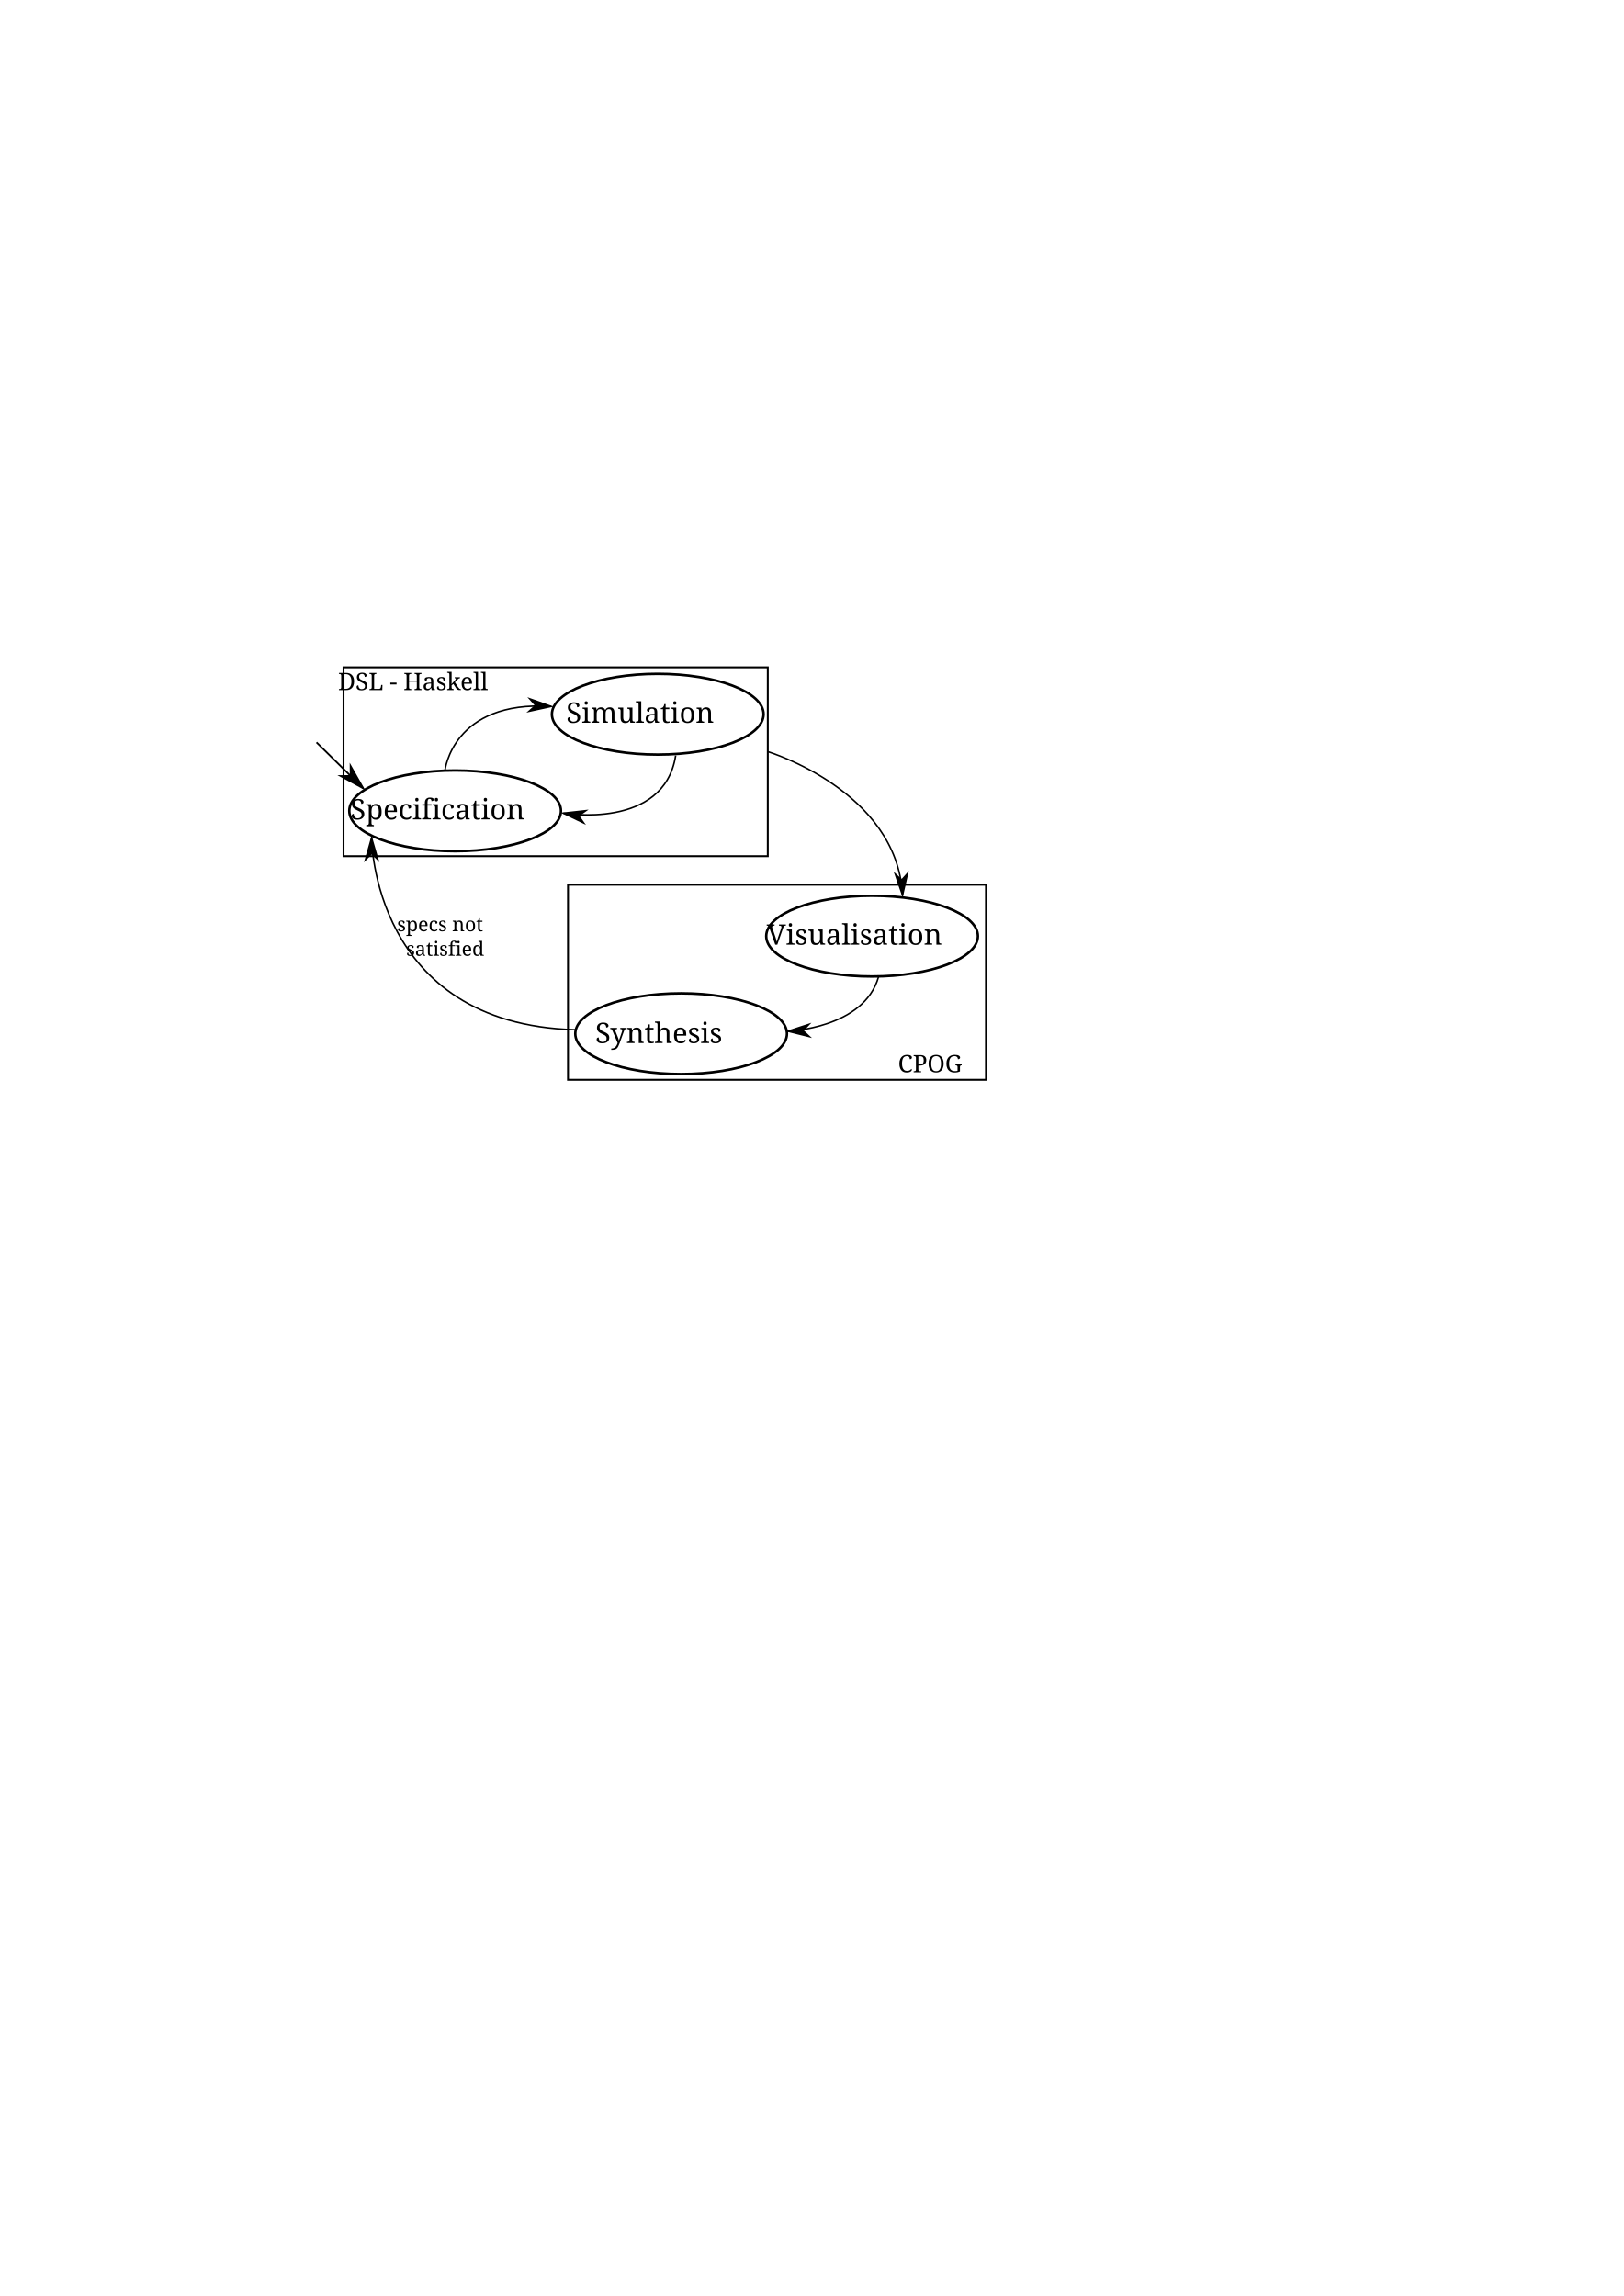
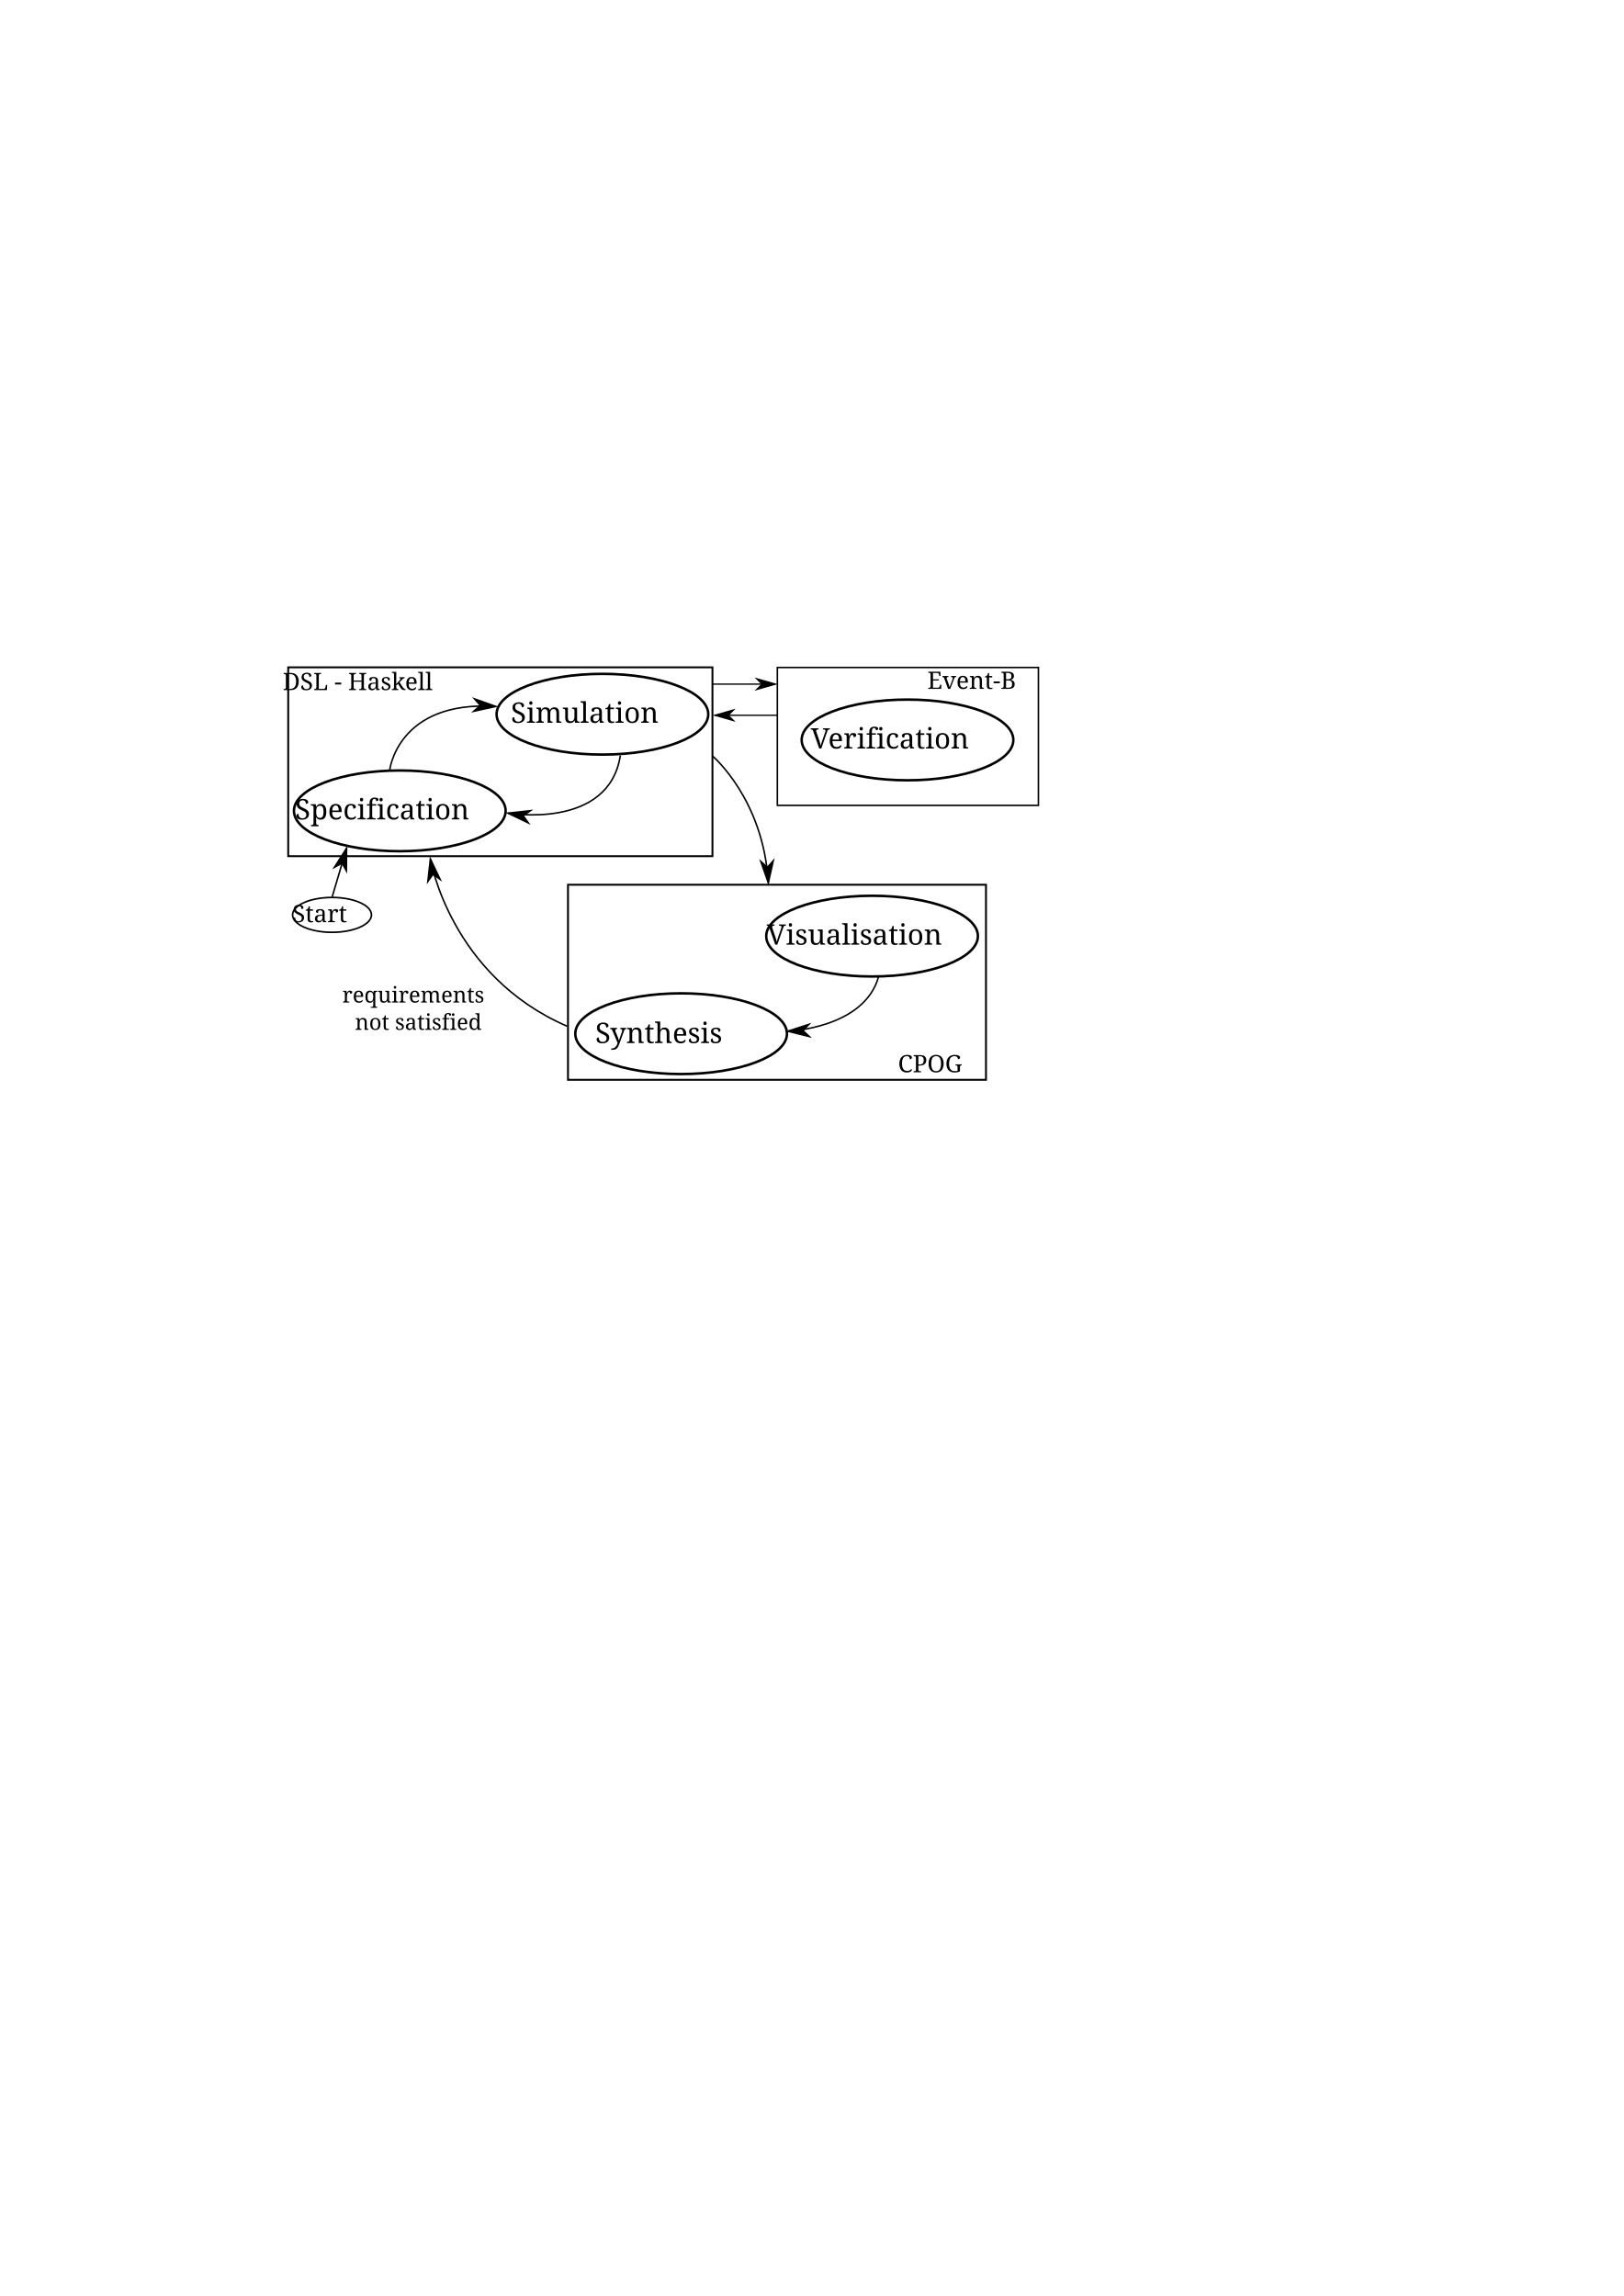
<svg xmlns="http://www.w3.org/2000/svg" width="744.094" height="1052.362" id="svg2" version="1.1">
  <defs id="defs4">
    <marker orient="auto" refY="0.0" refX="0.0" id="Arrow1Lstart" style="overflow:visible">
      <path id="path4058" d="M 0.0,0.0 L 5.0,-5.0 L -12.5,0.0 L 5.0,5.0 L 0.0,0.0 z " style="fill-rule:evenodd;stroke:#000000;stroke-width:1.0pt" transform="scale(0.8) translate(12.5,0)" />
    </marker>
    <marker orient="auto" refY="0.0" refX="0.0" id="Arrow1Lend" style="overflow:visible;">
      <path id="path4061" d="M 0.0,0.0 L 5.0,-5.0 L -12.5,0.0 L 5.0,5.0 L 0.0,0.0 z " style="fill-rule:evenodd;stroke:#000000;stroke-width:1.0pt;" transform="scale(0.8) rotate(180) translate(12.5,0)" />
    </marker>
  </defs>
  <g id="layer1">
-     <path style="fill:none;stroke:#000000;stroke-width:1;stroke-miterlimit:4;stroke-opacity:1;stroke-dasharray:none;stroke-dashoffset:0" id="path2985" d="m 278.571,383.076 a 42.857,16.071 0 1 1 -85.714,0 42.857,16.071 0 1 1 85.714,0 z" transform="matrix(1.131684,0,0,1.151157,-58.18263,-69.3333)" />
-     <text xml:space="preserve" style="font-size:13px;font-style:normal;font-variant:normal;font-weight:normal;font-stretch:normal;text-align:center;line-height:125%;letter-spacing:0px;word-spacing:0px;text-anchor:middle;fill:#000000;fill-opacity:1;stroke:none;font-family:Serif;-inkscape-font-specification:Serif" x="208.929" y="375.576" id="text3992">
-       <tspan id="tspan3994" x="208.929" y="375.576">Specification</tspan>
+     <path style="fill:none;stroke:#000000;stroke-width:1;stroke-miterlimit:4;stroke-opacity:1;stroke-dasharray:none;stroke-dashoffset:0" id="path2985" d="m 278.571,383.076 a 42.857,16.071 0 1 1 -85.714,0 42.857,16.071 0 1 1 85.714,0 z" transform="matrix(1.131684,0,0,1.151157,-83.53978,-69.3333)" />
+     <text xml:space="preserve" style="font-size:13px;font-style:normal;font-variant:normal;font-weight:normal;font-stretch:normal;text-align:center;line-height:125%;letter-spacing:0px;word-spacing:0px;text-anchor:middle;fill:#000000;fill-opacity:1;stroke:none;font-family:Serif;-inkscape-font-specification:Serif" x="183.571" y="375.576" id="text3992">
+       <tspan id="tspan3994" x="183.571" y="375.576">Specification</tspan>
    </text>
-     <path style="fill:none;stroke:#000000;stroke-width:1;stroke-miterlimit:4;stroke-opacity:1;stroke-dasharray:none;stroke-dashoffset:0" id="path2985-7" d="m 278.571,383.076 a 42.857,16.071 0 1 1 -85.714,0 42.857,16.071 0 1 1 85.714,0 z" transform="matrix(1.131684,0,0,1.151157,34.67452,-113.619)" />
-     <text xml:space="preserve" style="font-size:13px;font-style:normal;font-variant:normal;font-weight:normal;font-stretch:normal;text-align:center;line-height:125%;letter-spacing:0px;word-spacing:0px;text-anchor:middle;fill:#000000;fill-opacity:1;stroke:none;font-family:Serif;-inkscape-font-specification:Serif" x="301.786" y="331.291" id="text3992-2">
-       <tspan id="tspan3994-7" x="301.786" y="331.291">Simulation</tspan>
+     <path style="fill:none;stroke:#000000;stroke-width:1;stroke-miterlimit:4;stroke-opacity:1;stroke-dasharray:none;stroke-dashoffset:0" id="path2985-7" d="m 278.571,383.076 a 42.857,16.071 0 1 1 -85.714,0 42.857,16.071 0 1 1 85.714,0 z" transform="matrix(1.131684,0,0,1.151157,9.317374,-113.619)" />
+     <text xml:space="preserve" style="font-size:13px;font-style:normal;font-variant:normal;font-weight:normal;font-stretch:normal;text-align:center;line-height:125%;letter-spacing:0px;word-spacing:0px;text-anchor:middle;fill:#000000;fill-opacity:1;stroke:none;font-family:Serif;-inkscape-font-specification:Serif" x="276.429" y="331.291" id="text3992-2">
+       <tspan id="tspan3994-7" x="276.429" y="331.291">Simulation</tspan>
    </text>
    <path style="fill:none;stroke:#000000;stroke-width:1;stroke-miterlimit:4;stroke-opacity:1;stroke-dasharray:none;stroke-dashoffset:0" id="path2985-0" d="m 278.571,383.076 a 42.857,16.071 0 1 1 -85.714,0 42.857,16.071 0 1 1 85.714,0 z" transform="matrix(1.131684,0,0,1.151157,45.38881,32.80955)" />
    <text xml:space="preserve" style="font-size:13px;font-style:normal;font-variant:normal;font-weight:normal;font-stretch:normal;text-align:center;line-height:125%;letter-spacing:0px;word-spacing:0px;text-anchor:middle;fill:#000000;fill-opacity:1;stroke:none;font-family:Serif;-inkscape-font-specification:Serif" x="310.357" y="478.076" id="text3992-21">
      <tspan id="tspan3994-0" x="310.357" y="478.076">Synthesis</tspan>
    </text>
    <path style="fill:none;stroke:#000000;stroke-width:1;stroke-miterlimit:4;stroke-opacity:1;stroke-dasharray:none;stroke-dashoffset:0" id="path2985-9" d="m 278.571,383.076 a 42.857,16.071 0 1 1 -85.714,0 42.857,16.071 0 1 1 85.714,0 z" transform="matrix(1.131684,0,0,1.151157,132.8888,-11.91253)" />
    <text xml:space="preserve" style="font-size:13px;font-style:normal;font-variant:normal;font-weight:normal;font-stretch:normal;text-align:center;line-height:125%;letter-spacing:0px;word-spacing:0px;text-anchor:middle;fill:#000000;fill-opacity:1;stroke:none;font-family:Serif;-inkscape-font-specification:Serif" x="400" y="432.997" id="text3992-3">
      <tspan id="tspan3994-8" x="400" y="432.997">Visualisation</tspan>
    </text>
-     <rect style="fill:none;stroke:#000000;stroke-width:0.868;stroke-miterlimit:4;stroke-opacity:1;stroke-dasharray:none;stroke-dashoffset:0" id="rect4044" width="194.418" height="86.561" x="157.434" y="305.868" />
-     <path style="fill:none;stroke:#000000;stroke-width:0.7;stroke-linecap:butt;stroke-linejoin:miter;stroke-miterlimit:4;stroke-opacity:1;stroke-dasharray:none;marker-end:url(#Arrow1Lend)" d="m 203.929,353.076 c 0,0 3.571,-32.143 48.571,-29.286" id="path4052" />
-     <path style="fill:none;stroke:#000000;stroke-width:0.7;stroke-linecap:butt;stroke-linejoin:miter;stroke-miterlimit:4;stroke-opacity:1;stroke-dasharray:none;marker-start:url(#Arrow1Lstart)" d="m 258.214,372.719 c 0,0 46.071,7.857 51.429,-26.429" id="path4500" />
+     <rect style="fill:none;stroke:#000000;stroke-width:0.868;stroke-miterlimit:4;stroke-opacity:1;stroke-dasharray:none;stroke-dashoffset:0" id="rect4044" width="194.418" height="86.561" x="132.077" y="305.868" />
+     <path style="fill:none;stroke:#000000;stroke-width:0.7;stroke-linecap:butt;stroke-linejoin:miter;stroke-miterlimit:4;stroke-opacity:1;stroke-dasharray:none;marker-end:url(#Arrow1Lend)" d="m 178.571,353.076 c 0,0 3.571,-32.143 48.571,-29.286" id="path4052" />
+     <path style="fill:none;stroke:#000000;stroke-width:0.7;stroke-linecap:butt;stroke-linejoin:miter;stroke-miterlimit:4;stroke-opacity:1;stroke-dasharray:none;marker-start:url(#Arrow1Lstart)" d="m 232.857,372.719 c 0,0 46.071,7.857 51.429,-26.429" id="path4500" />
    <path style="fill:none;stroke:#000000;stroke-width:0.69;stroke-linecap:butt;stroke-linejoin:miter;stroke-miterlimit:4;stroke-opacity:1;stroke-dasharray:none;marker-start:url(#Arrow1Lstart)" d="m 361.066,472.65 c 0,0 34.95,-1.235 41.565,-24.993" id="path4688" />
    <rect style="fill:none;stroke:#000000;stroke-width:0.876;stroke-miterlimit:4;stroke-opacity:1;stroke-dasharray:none;stroke-dashoffset:0" id="rect4044-1" width="191.553" height="89.41" x="260.295" y="405.514" />
-     <path style="fill:none;stroke:#000000;stroke-width:0.687;stroke-linecap:butt;stroke-linejoin:miter;stroke-miterlimit:4;stroke-opacity:1;stroke-dasharray:none;marker-start:none;marker-end:url(#Arrow1Lend)" d="m 351.84,344.512 c 0,0 59.181,17.837 61.765,65.704" id="path4892" />
-     <text xml:space="preserve" style="font-size:11px;font-style:normal;font-variant:normal;font-weight:bold;font-stretch:normal;text-align:center;line-height:125%;letter-spacing:0px;word-spacing:0px;text-anchor:middle;fill:#000000;fill-opacity:1;stroke:none;font-family:Serif;-inkscape-font-specification:Sans Bold" x="195" y="316.291" id="text5818">
-       <tspan id="tspan5820" x="195" y="316.291" style="font-weight:normal;-inkscape-font-specification:Serif"> DSL - Haskell</tspan>
+     <text xml:space="preserve" style="font-size:11px;font-style:normal;font-variant:normal;font-weight:bold;font-stretch:normal;text-align:center;line-height:125%;letter-spacing:0px;word-spacing:0px;text-anchor:middle;fill:#000000;fill-opacity:1;stroke:none;font-family:Serif;-inkscape-font-specification:Sans Bold" x="169.643" y="316.291" id="text5818">
+       <tspan id="tspan5820" x="169.643" y="316.291" style="font-weight:normal;-inkscape-font-specification:Serif"> DSL - Haskell</tspan>
    </text>
    <text xml:space="preserve" style="font-size:11px;font-style:normal;font-variant:normal;font-weight:bold;font-stretch:normal;text-align:center;line-height:125%;letter-spacing:0px;word-spacing:0px;text-anchor:middle;fill:#000000;fill-opacity:1;stroke:none;font-family:Serif;-inkscape-font-specification:Sans Bold" x="433.381" y="491.463" id="text5818-2">
      <tspan id="tspan5820-9" x="433.381" y="491.463" style="font-weight:normal;-inkscape-font-specification:Serif">CPOG</tspan>
    </text>
-     <path style="fill:none;stroke:#000000;stroke-width:0.792;stroke-linecap:butt;stroke-linejoin:miter;stroke-miterlimit:4;stroke-opacity:1;stroke-dasharray:none;marker-mid:none;marker-end:url(#Arrow1Lend)" d="M 145.046,340.265 166.383,361.245" id="path5843" />
-     <path style="fill:none;stroke:#000000;stroke-width:0.7;stroke-linecap:butt;stroke-linejoin:miter;stroke-miterlimit:4;stroke-opacity:1;stroke-dasharray:none;marker-start:url(#Arrow1Lstart)" d="m 170.29,384.148 c 0,0 0.402,85.319 93.259,87.819" id="path6270" />
-     <text xml:space="preserve" style="font-size:9px;font-style:normal;font-variant:normal;font-weight:normal;font-stretch:normal;text-align:center;line-height:125%;letter-spacing:0px;word-spacing:0px;text-anchor:middle;fill:#000000;fill-opacity:1;stroke:none;font-family:Serif;-inkscape-font-specification:Sans" x="209.859" y="426.825" id="text6456">
-       <tspan id="tspan6458" x="209.859" y="426.825">specs not</tspan>
-       <tspan x="209.859" y="438.075" id="tspan6460">satisfied</tspan>
+     <path style="fill:none;stroke:#000000;stroke-width:0.7;stroke-linecap:butt;stroke-linejoin:miter;stroke-miterlimit:4;stroke-opacity:1;stroke-dasharray:none;marker-start:url(#Arrow1Lstart)" d="m 197.243,393.778 c 0,0 8.994,53.403 62.708,76.611" id="path6270" />
+     <text xml:space="preserve" style="font-size:10px;font-style:normal;font-variant:normal;font-weight:normal;font-stretch:normal;text-align:center;line-height:125%;letter-spacing:0px;word-spacing:0px;text-anchor:middle;fill:#000000;fill-opacity:1;stroke:none;font-family:Serif;-inkscape-font-specification:Sans" x="198.214" y="459.515" id="text6456">
+       <tspan id="tspan6458" x="199.806" y="459.515">requirements </tspan>
+       <tspan x="198.214" y="472.015" id="tspan6460">not satisfied</tspan>
    </text>
+     <path style="fill:none;stroke:#000000;stroke-width:1;stroke-miterlimit:4;stroke-opacity:1;stroke-dasharray:none;stroke-dashoffset:0" id="path2985-7-0" d="m 278.571,383.076 a 42.857,16.071 0 1 1 -85.714,0 42.857,16.071 0 1 1 85.714,0 z" transform="matrix(1.131684,0,0,1.151157,149.1279,-101.8333)" />
+     <text xml:space="preserve" style="font-size:13px;font-style:normal;font-variant:normal;font-weight:normal;font-stretch:normal;text-align:center;line-height:125%;letter-spacing:0px;word-spacing:0px;text-anchor:middle;fill:#000000;fill-opacity:1;stroke:none;font-family:Serif;-inkscape-font-specification:Serif" x="416.239" y="343.076" id="text3992-2-5">
+       <tspan id="tspan3994-7-4" x="416.239" y="343.076">Verification</tspan>
+     </text>
+     <rect style="fill:none;stroke:#000000;stroke-width:0.7;stroke-miterlimit:4;stroke-opacity:1;stroke-dasharray:none;stroke-dashoffset:0" id="rect6601" width="119.643" height="63.214" x="356.239" y="305.934" />
+     <text xml:space="preserve" style="font-size:11px;font-style:normal;font-variant:normal;font-weight:bold;font-stretch:normal;text-align:center;line-height:125%;letter-spacing:0px;word-spacing:0px;text-anchor:middle;fill:#000000;fill-opacity:1;stroke:none;font-family:Serif;-inkscape-font-specification:Sans Bold" x="452.477" y="315.749" id="text5818-8">
+       <tspan id="tspan5820-6" x="452.477" y="315.749" style="font-weight:normal;-inkscape-font-specification:Serif">Event-B</tspan>
+     </text>
+     <path style="fill:none;stroke:#000000;stroke-width:0.6;stroke-linecap:butt;stroke-linejoin:miter;stroke-miterlimit:4;stroke-opacity:1;stroke-dasharray:none;marker-end:url(#Arrow1Lend)" d="m 326.466,313.562 28.813,0" id="path6624" />
+     <path style="fill:none;stroke:#000000;stroke-width:0.596;stroke-linecap:butt;stroke-linejoin:miter;stroke-miterlimit:4;stroke-opacity:1;stroke-dasharray:none;marker-start:none;marker-end:url(#Arrow1Lend)" d="m 356.413,327.843 -28.709,0" id="path6626" />
+     <path style="fill:none;stroke:#000000;stroke-width:0.7;stroke-linecap:butt;stroke-linejoin:miter;stroke-miterlimit:4;stroke-opacity:1;stroke-dasharray:none;marker-end:url(#Arrow1Lend)" d="m 326.595,346.581 c 0,0 23.292,19.772 25.49,57.979" id="path7366" />
+     <path style="fill:none;stroke:#000000;stroke-width:0.7;stroke-linecap:butt;stroke-linejoin:miter;stroke-miterlimit:4;stroke-opacity:1;stroke-dasharray:none;marker-start:url(#Arrow1Lstart);marker-end:none" d="m 158.801,388.843 -6.566,22.223" id="path7590" />
+     <text xml:space="preserve" style="font-size:9px;font-style:normal;font-variant:normal;font-weight:bold;font-stretch:normal;text-align:center;line-height:125%;letter-spacing:0px;word-spacing:0px;text-anchor:middle;fill:#000000;fill-opacity:1;stroke:none;font-family:Serif;-inkscape-font-specification:Sans Bold" x="152.334" y="422.68" id="text8148">
+       <tspan id="tspan8150" x="152.334" y="422.68" style="font-size:11px;font-weight:normal;-inkscape-font-specification:Serif">Start</tspan>
+     </text>
+     <path style="fill:none;stroke:#000000;stroke-width:0.7;stroke-miterlimit:4;stroke-opacity:1;stroke-dasharray:none;stroke-dashoffset:0" id="path8152" d="m 167.5,419.148 a 16.964,7.5 0 1 1 -33.929,0 16.964,7.5 0 1 1 33.929,0 z" transform="matrix(1.065635,0,0,1.065635,-8.260566,-27.33098)" />
  </g>
</svg>
